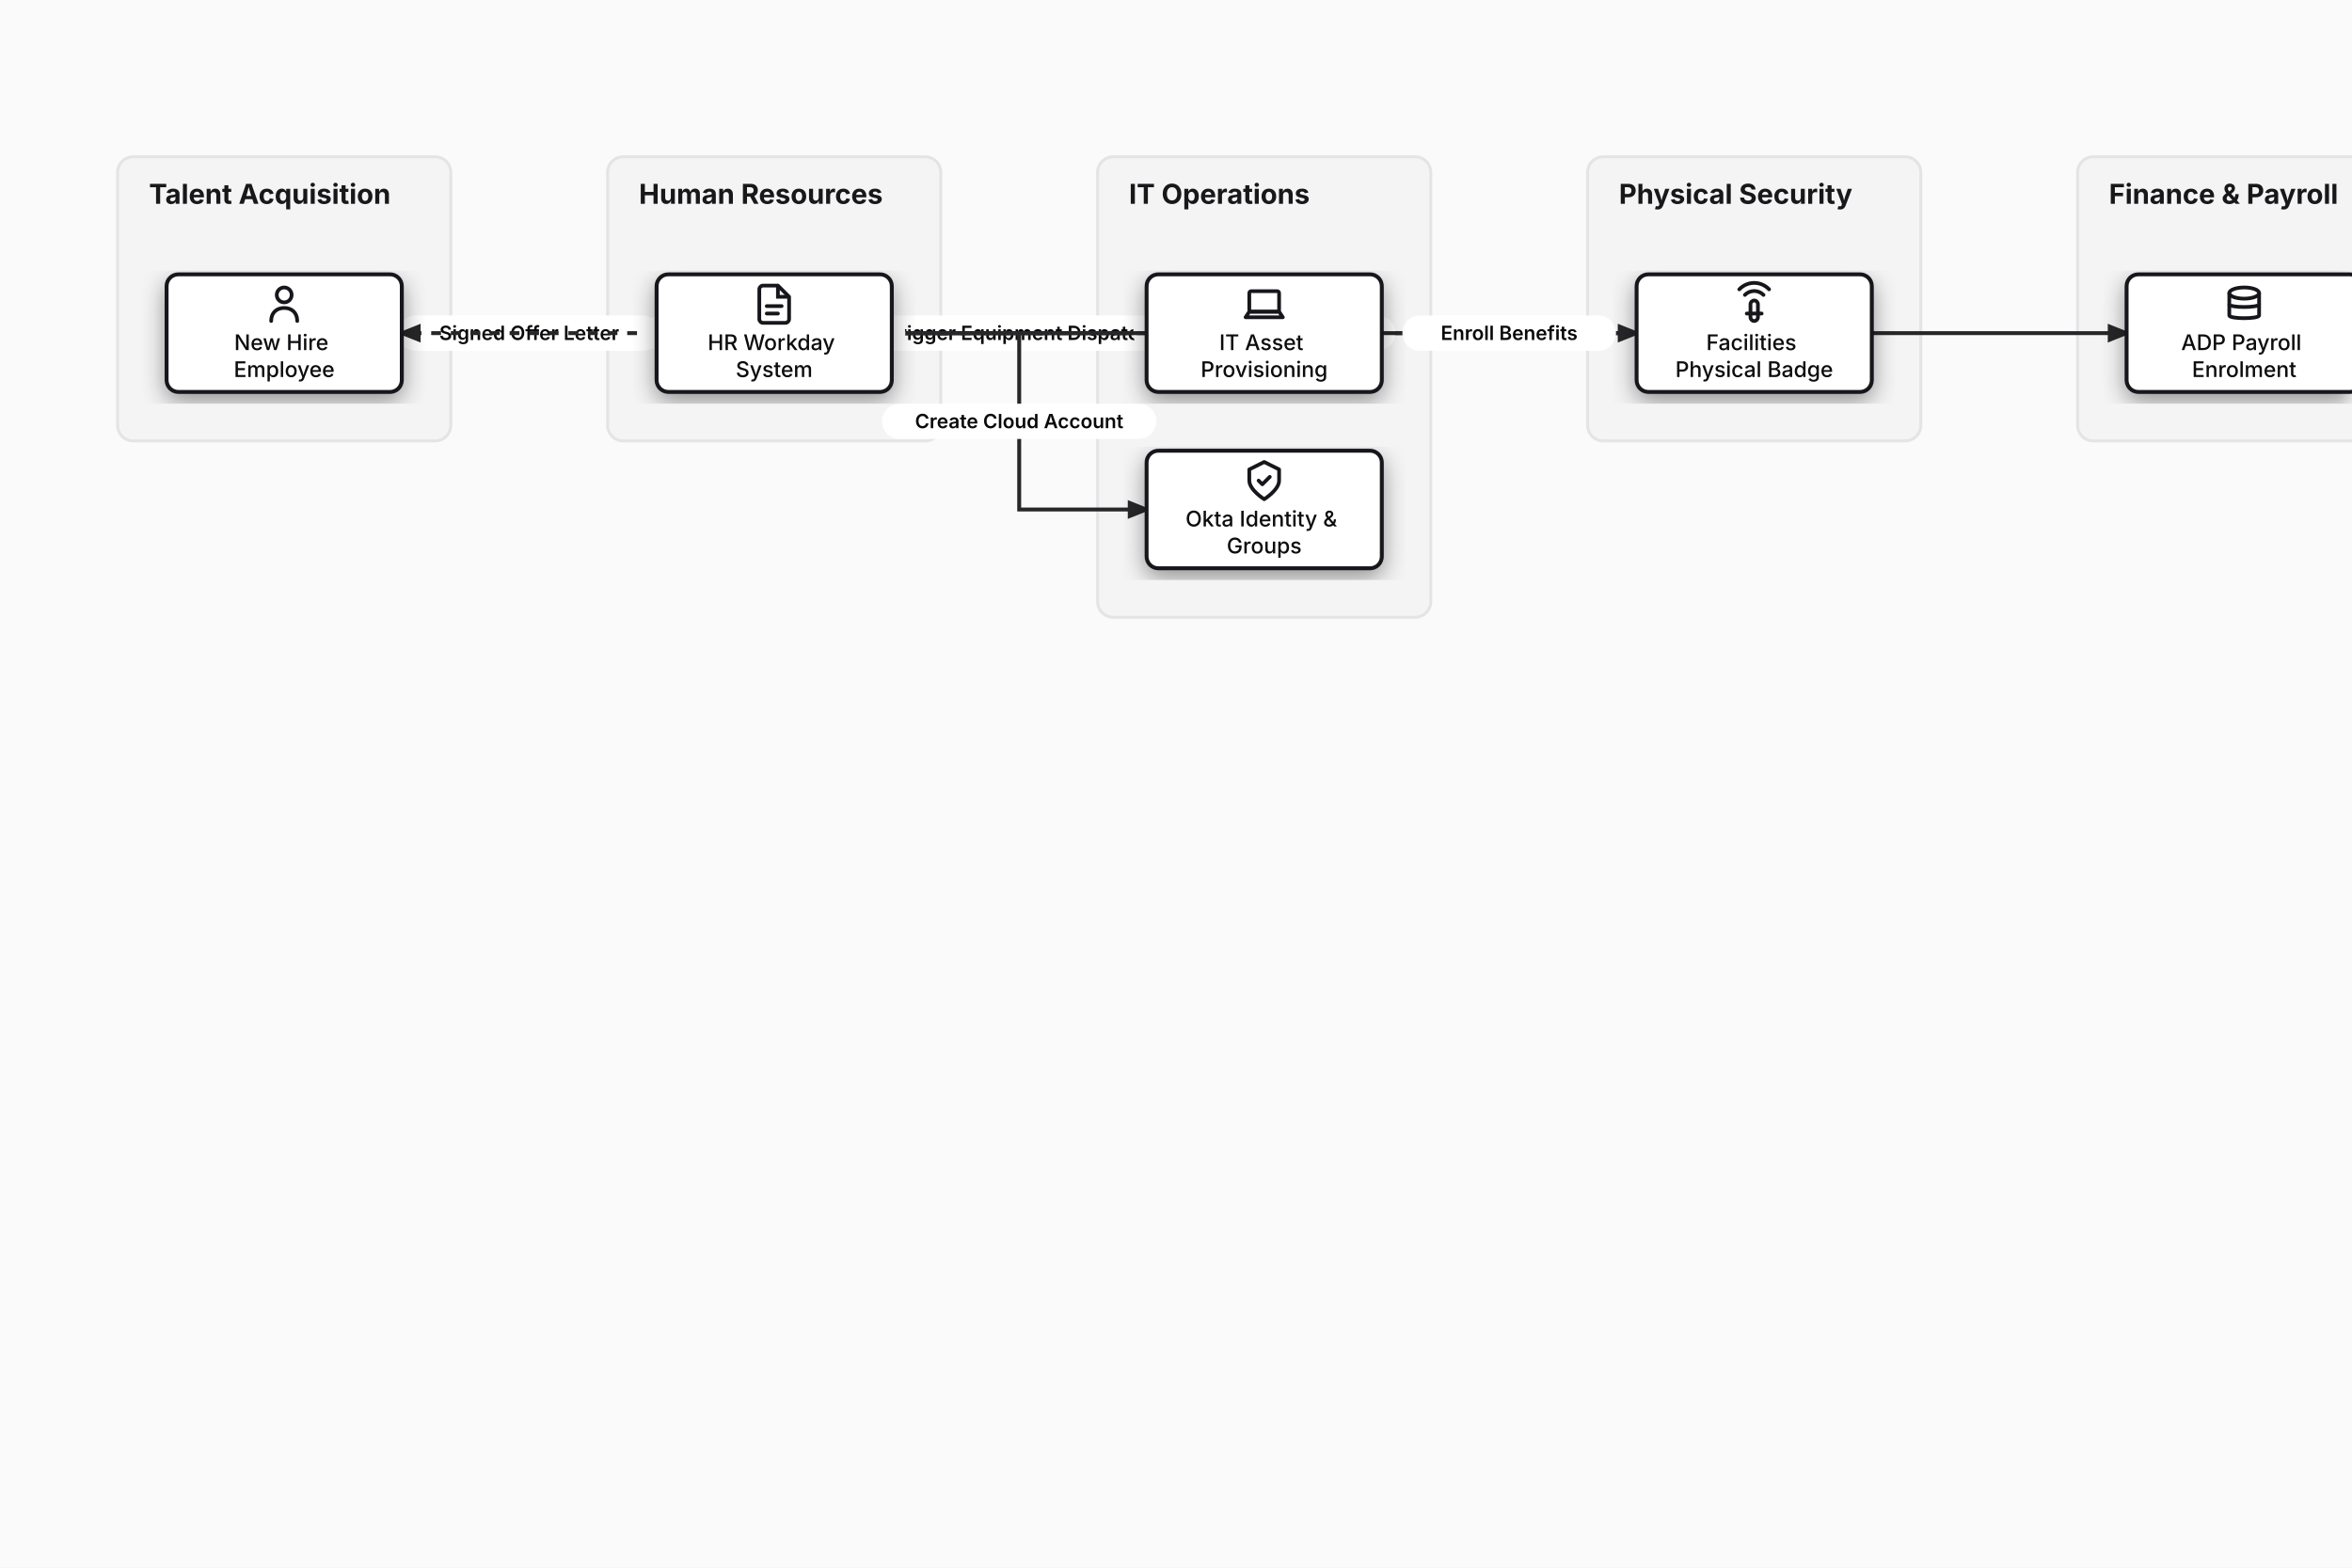
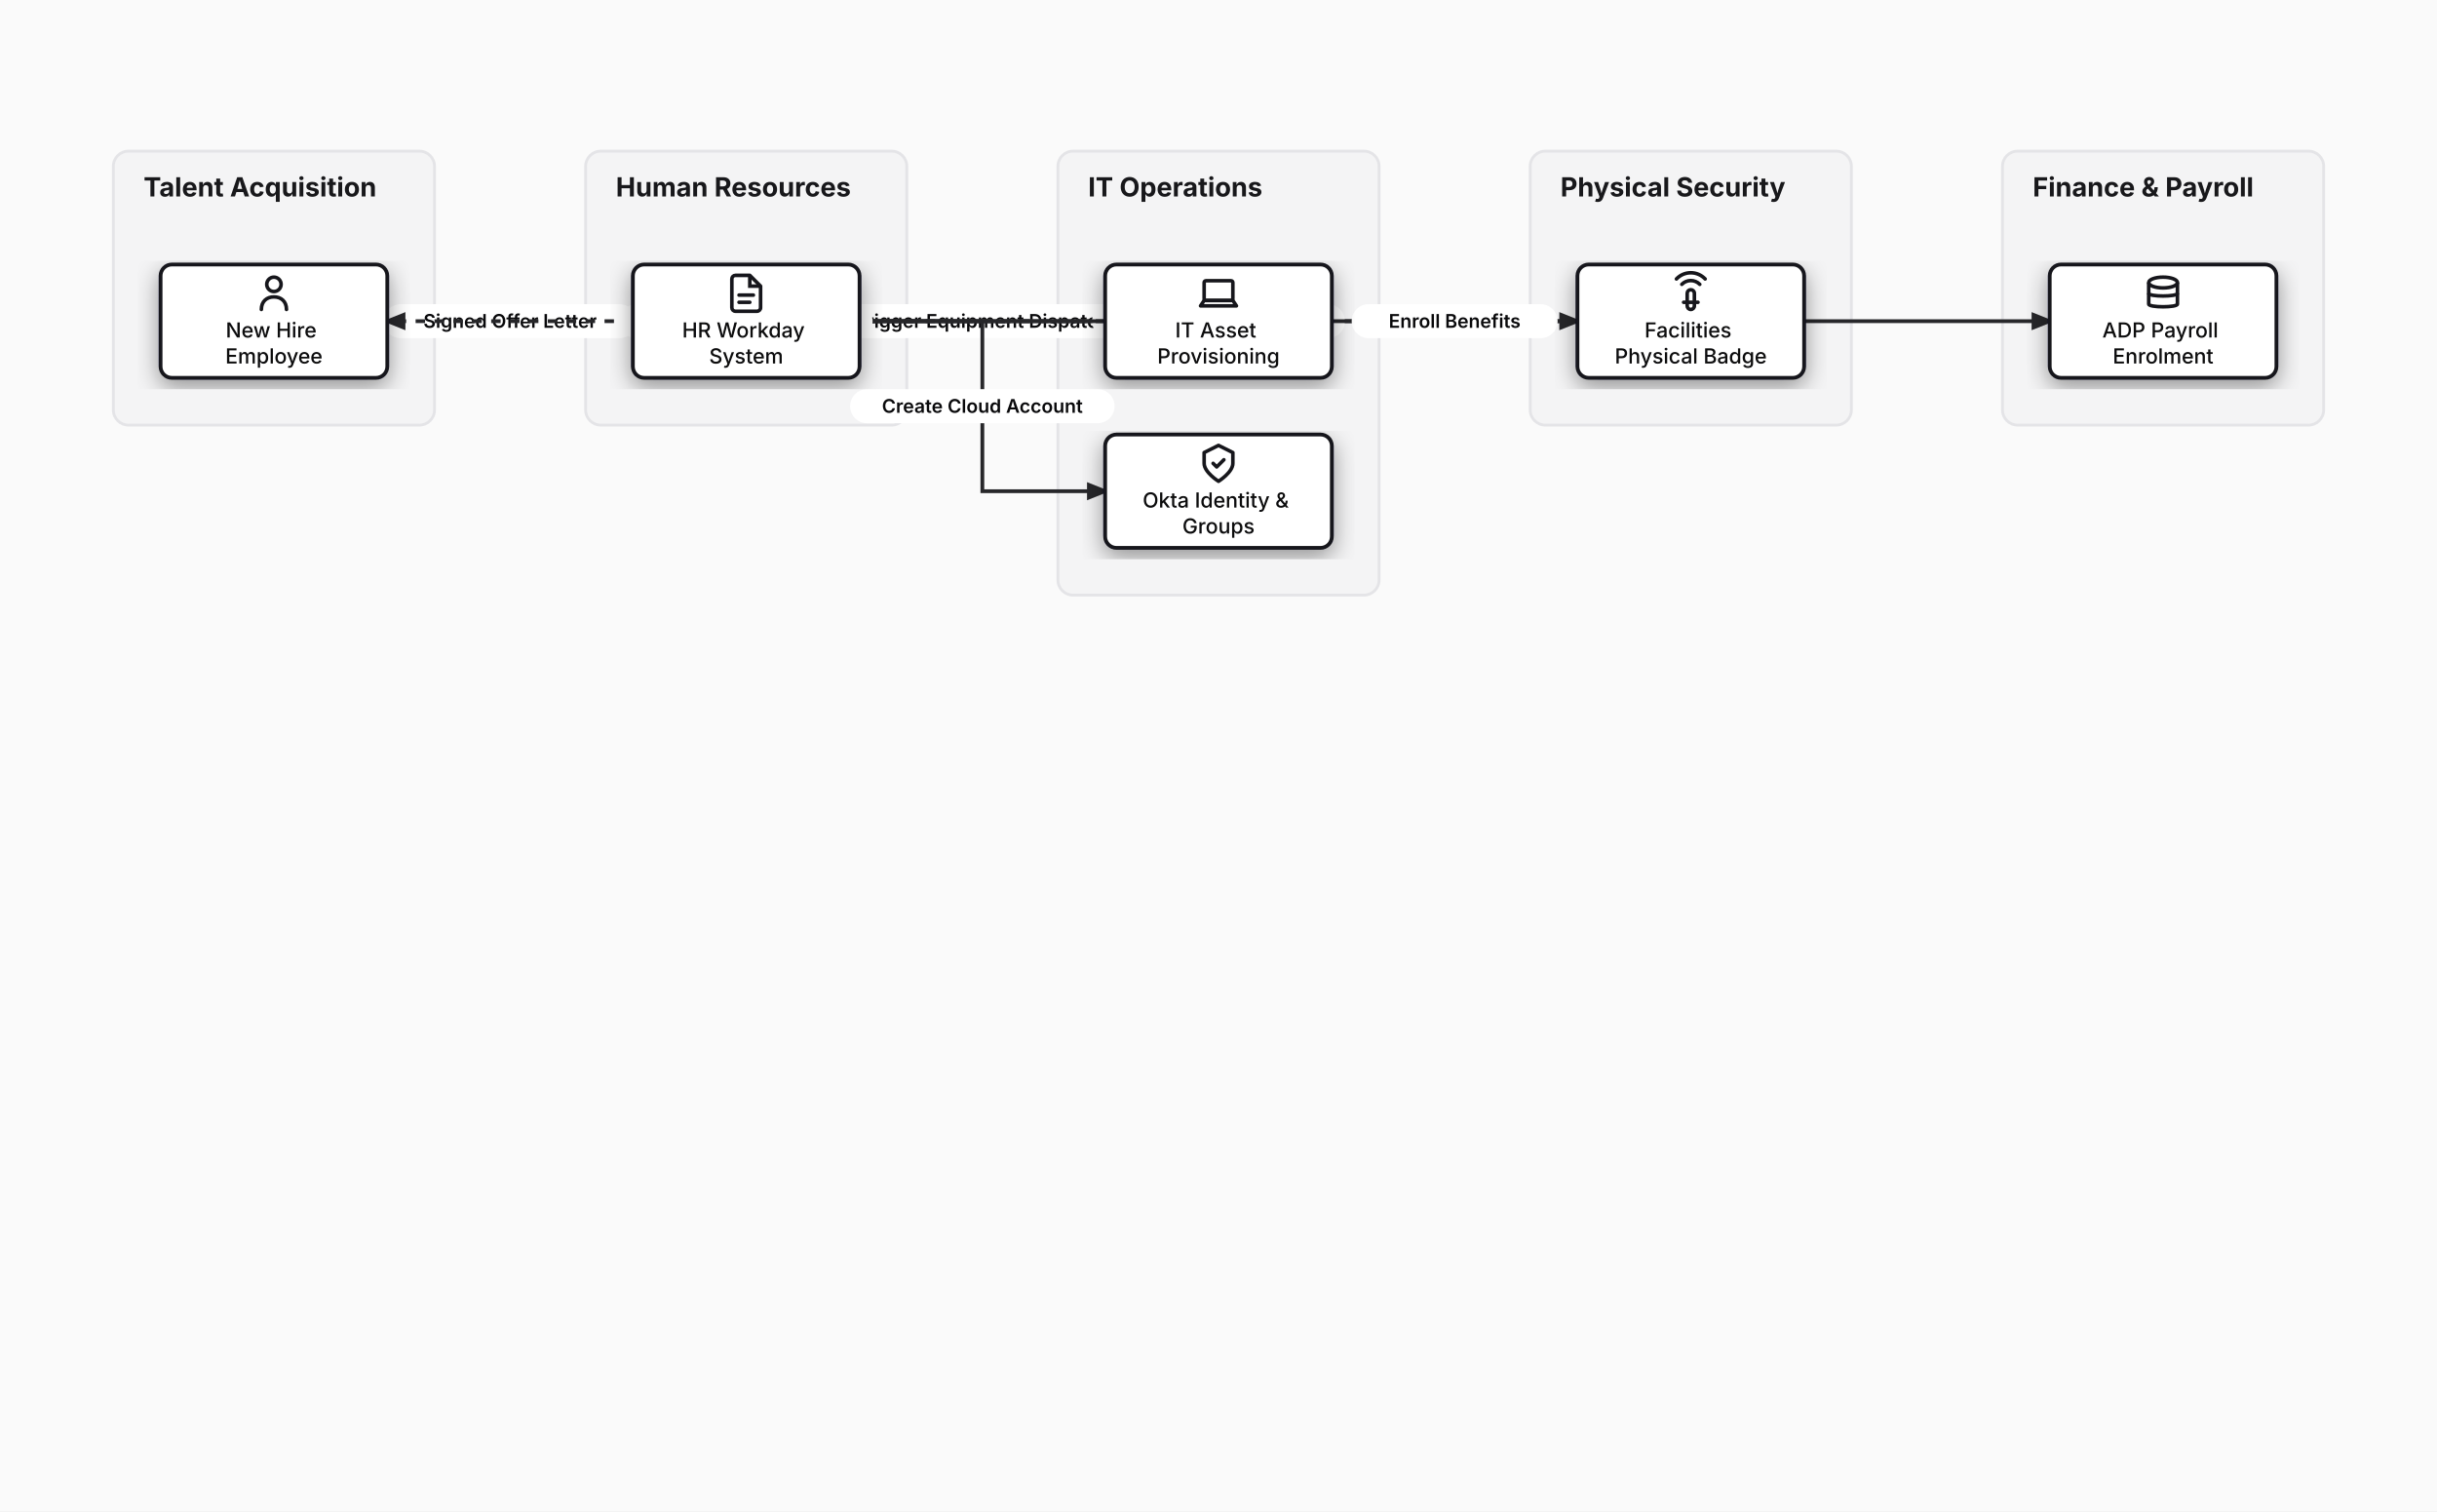
- <svg xmlns="http://www.w3.org/2000/svg" viewBox="0 0 1200 800" width="1200" height="800">
+ <svg xmlns="http://www.w3.org/2000/svg" viewBox="0 0 1290 800" width="1290" height="800">
  <defs>
    <marker id="arrow" viewBox="0 0 10 10" refX="8" refY="5" markerWidth="6" markerHeight="6" orient="auto-start-reverse">
      <path d="M 0 1 L 10 5 L 0 9 z" fill="#18181B" />
    </marker>
    <marker id="arrow-tail" viewBox="0 0 10 10" refX="2" refY="5" markerWidth="6" markerHeight="6" orient="auto">
      <path d="M 10 1 L 0 5 L 10 9 z" fill="#18181B" />
    </marker>
    <marker id="arrow-27272A" viewBox="0 0 10 10" refX="8" refY="5" markerWidth="6" markerHeight="6" orient="auto-start-reverse">
      <path d="M 0 1 L 10 5 L 0 9 z" fill="#27272A" />
    </marker>
    <marker id="arrow-27272A-tail" viewBox="0 0 10 10" refX="2" refY="5" markerWidth="6" markerHeight="6" orient="auto">
      <path d="M 10 1 L 0 5 L 10 9 z" fill="#27272A" />
    </marker>
    <filter id="shadow" x="-10%" y="-10%" width="120%" height="120%">
      <feDropShadow dx="0" dy="4" stdDeviation="6" flood-color="#000000" flood-opacity="0.4" />
    </filter>
  </defs>
  <rect width="100%" height="100%" fill="#FAFAFA" />
  <g id="group_1">
    <rect x="60.0" y="80.0" width="170.0" height="145.0" rx="8" fill="#F4F4F5" stroke="#E4E4E7" stroke-width="1.5" />
    <text x="76.0" y="104.0" fill="#18181B" font-family="Inter, -apple-system, BlinkMacSystemFont, 'Segoe UI', Roboto, sans-serif" font-size="14" font-weight="bold">Talent Acquisition</text>
  </g>
  <g id="group_2">
    <rect x="310.0" y="80.0" width="170.0" height="145.0" rx="8" fill="#F4F4F5" stroke="#E4E4E7" stroke-width="1.5" />
    <text x="326.0" y="104.0" fill="#18181B" font-family="Inter, -apple-system, BlinkMacSystemFont, 'Segoe UI', Roboto, sans-serif" font-size="14" font-weight="bold">Human Resources</text>
  </g>
  <g id="group_3">
    <rect x="560.0" y="80.0" width="170.0" height="235.0" rx="8" fill="#F4F4F5" stroke="#E4E4E7" stroke-width="1.5" />
    <text x="576.0" y="104.0" fill="#18181B" font-family="Inter, -apple-system, BlinkMacSystemFont, 'Segoe UI', Roboto, sans-serif" font-size="14" font-weight="bold">IT Operations</text>
  </g>
  <g id="group_4">
    <rect x="810.0" y="80.0" width="170.0" height="145.0" rx="8" fill="#F4F4F5" stroke="#E4E4E7" stroke-width="1.5" />
    <text x="826.0" y="104.0" fill="#18181B" font-family="Inter, -apple-system, BlinkMacSystemFont, 'Segoe UI', Roboto, sans-serif" font-size="14" font-weight="bold">Physical Security</text>
  </g>
  <g id="group_5">
    <rect x="1060.0" y="80.0" width="170.0" height="145.0" rx="8" fill="#F4F4F5" stroke="#E4E4E7" stroke-width="1.5" />
    <text x="1076.0" y="104.0" fill="#18181B" font-family="Inter, -apple-system, BlinkMacSystemFont, 'Segoe UI', Roboto, sans-serif" font-size="14" font-weight="bold">Finance &amp; Payroll</text>
  </g>
  <path d="M 205.0 170.0 L 335.0 170.0" fill="none" stroke="#27272A" stroke-width="2" marker-end="url(#arrow-27272A)" />
  <g class="badge">
    <rect x="203.1" y="161.0" width="133.8" height="18.0" rx="9.0" fill="#FFFFFF" />
    <text x="270.0" y="173.5" fill="#09090B" font-size="10.0" font-family="Inter, -apple-system, BlinkMacSystemFont, 'Segoe UI', Roboto, sans-serif" font-weight="600" text-anchor="middle">Signed Offer Letter</text>
  </g>
  <path d="M 455.0 170.0 L 585.0 170.0" fill="none" stroke="#27272A" stroke-width="2" marker-end="url(#arrow-27272A)" />
  <g class="badge">
    <rect x="431.4" y="161.0" width="177.2" height="18.0" rx="9.0" fill="#FFFFFF" />
    <text x="520.0" y="173.5" fill="#09090B" font-size="10.0" font-family="Inter, -apple-system, BlinkMacSystemFont, 'Segoe UI', Roboto, sans-serif" font-weight="600" text-anchor="middle">Trigger Equipment Dispatch</text>
  </g>
  <path d="M 455.0 170.0 L 520.0 170.0 L 520.0 260.0 L 585.0 260.0" fill="none" stroke="#27272A" stroke-width="2" marker-end="url(#arrow-27272A)" />
  <g class="badge">
    <rect x="450.0" y="206.0" width="140.0" height="18.0" rx="9.0" fill="#FFFFFF" />
    <text x="520.0" y="218.5" fill="#09090B" font-size="10.0" font-family="Inter, -apple-system, BlinkMacSystemFont, 'Segoe UI', Roboto, sans-serif" font-weight="600" text-anchor="middle">Create Cloud Account</text>
  </g>
  <path d="M 455.0 170.0 L 835.0 170.0" fill="none" stroke="#27272A" stroke-width="2" marker-end="url(#arrow-27272A)" />
  <g class="badge">
    <rect x="578.1" y="161.0" width="133.8" height="18.0" rx="9.0" fill="#FFFFFF" />
    <text x="645.0" y="173.5" fill="#09090B" font-size="10.0" font-family="Inter, -apple-system, BlinkMacSystemFont, 'Segoe UI', Roboto, sans-serif" font-weight="600" text-anchor="middle">Issue Security Card</text>
  </g>
  <path d="M 455.0 170.0 L 1085.0 170.0" fill="none" stroke="#27272A" stroke-width="2" marker-end="url(#arrow-27272A)" />
  <g class="badge">
    <rect x="715.5" y="161.0" width="109.0" height="18.0" rx="9.0" fill="#FFFFFF" />
    <text x="770.0" y="173.5" fill="#09090B" font-size="10.0" font-family="Inter, -apple-system, BlinkMacSystemFont, 'Segoe UI', Roboto, sans-serif" font-weight="600" text-anchor="middle">Enroll Benefits</text>
  </g>
  <path d="M 585.0 170.0 L 205.0 170.0" fill="none" stroke="#27272A" stroke-width="2" stroke-dasharray="5,5" marker-end="url(#arrow-27272A)" />
  <g class="badge">
    <rect x="328.1" y="161.0" width="133.8" height="18.0" rx="9.0" fill="#FFFFFF" />
    <text x="395.0" y="173.5" fill="#09090B" font-size="10.0" font-family="Inter, -apple-system, BlinkMacSystemFont, 'Segoe UI', Roboto, sans-serif" font-weight="600" text-anchor="middle">Deliver Workstation</text>
  </g>
  <g id="candidate" filter="url(#shadow)">
    <rect x="85.0" y="140.0" width="120.0" height="60.0" rx="6.0" fill="#FFFFFF" stroke="#18181B" stroke-width="2.0" />
    <g class="icon icon-user" transform="translate(133.6, 143.85) scale(0.95)">
      <circle cx="12" cy="7" r="4" fill="none" stroke="#18181B" stroke-width="2.0" />
      <path d="M 5 21 C 5 16.5 8 14 12 14 C 16 14 19 16.5 19 21" fill="none" stroke="#18181B" stroke-width="2.0" stroke-linecap="round" />
    </g>
    <text x="145.0" y="178.65" text-anchor="middle" fill="#09090B" font-family="Inter, -apple-system, BlinkMacSystemFont, 'Segoe UI', Roboto, sans-serif" font-size="11.0" font-weight="500">
      <tspan x="145.0" dy="0">New Hire</tspan>
      <tspan x="145.0" dy="13.75">Employee</tspan>
    </text>
  </g>
  <g id="hr_intake" filter="url(#shadow)">
    <rect x="335.0" y="140.0" width="120.0" height="60.0" rx="6.0" fill="#FFFFFF" stroke="#18181B" stroke-width="2.0" />
    <g class="icon icon-document" transform="translate(383.6, 143.85) scale(0.95)">
      <path d="M 14 2 H 6 A 2 2 0 0 0 4 4 V 20 A 2 2 0 0 0 6 22 H 18 A 2 2 0 0 0 20 20 V 8 Z" fill="none" stroke="#18181B" stroke-width="2.0" stroke-linejoin="round" />
      <polyline points="14,2 14,8 20,8" fill="none" stroke="#18181B" stroke-width="2.0" />
      <line x1="8" y1="13" x2="16" y2="13" stroke="#18181B" stroke-width="2.0" stroke-linecap="round" />
      <line x1="8" y1="17" x2="14" y2="17" stroke="#18181B" stroke-width="2.0" stroke-linecap="round" />
    </g>
    <text x="395.0" y="178.65" text-anchor="middle" fill="#09090B" font-family="Inter, -apple-system, BlinkMacSystemFont, 'Segoe UI', Roboto, sans-serif" font-size="11.0" font-weight="500">
      <tspan x="395.0" dy="0">HR Workday</tspan>
      <tspan x="395.0" dy="13.75">System</tspan>
    </text>
  </g>
  <g id="it_provision" filter="url(#shadow)">
    <rect x="585.0" y="140.0" width="120.0" height="60.0" rx="6.0" fill="#FFFFFF" stroke="#18181B" stroke-width="2.0" />
    <g class="icon icon-laptop" transform="translate(633.6, 143.85) scale(0.95)">
      <rect x="4" y="5" width="16" height="11" rx="1" fill="none" stroke="#18181B" stroke-width="2.0" />
      <path d="M 2 19 H 22 L 20 16 H 4 Z" fill="none" stroke="#18181B" stroke-width="2.0" stroke-linejoin="round" />
    </g>
    <text x="645.0" y="178.65" text-anchor="middle" fill="#09090B" font-family="Inter, -apple-system, BlinkMacSystemFont, 'Segoe UI', Roboto, sans-serif" font-size="11.0" font-weight="500">
      <tspan x="645.0" dy="0">IT Asset</tspan>
      <tspan x="645.0" dy="13.75">Provisioning</tspan>
    </text>
  </g>
  <g id="iam_setup" filter="url(#shadow)">
    <rect x="585.0" y="230.0" width="120.0" height="60.0" rx="6.0" fill="#FFFFFF" stroke="#18181B" stroke-width="2.0" />
    <g class="icon icon-shield" transform="translate(633.6, 233.85) scale(0.95)">
      <path d="M 12 2 L 20 6 V 12 C 20 17 12 22 12 22 C 12 22 4 17 4 12 V 6 Z" fill="none" stroke="#18181B" stroke-width="2.0" stroke-linejoin="round" />
      <polyline points="9,12 11,14 15,10" fill="none" stroke="#18181B" stroke-width="2.0" stroke-linecap="round" stroke-linejoin="round" />
    </g>
    <text x="645.0" y="268.65" text-anchor="middle" fill="#09090B" font-family="Inter, -apple-system, BlinkMacSystemFont, 'Segoe UI', Roboto, sans-serif" font-size="11.0" font-weight="500">
      <tspan x="645.0" dy="0">Okta Identity &amp;</tspan>
      <tspan x="645.0" dy="13.75">Groups</tspan>
    </text>
  </g>
  <g id="badge_access" filter="url(#shadow)">
    <rect x="835.0" y="140.0" width="120.0" height="60.0" rx="6.0" fill="#FFFFFF" stroke="#18181B" stroke-width="2.0" />
    <g class="icon icon-sensor" transform="translate(883.6, 143.85) scale(0.95)">
      <path d="M 4 4 A 11 11 0 0 1 20 4" fill="none" stroke="#18181B" stroke-width="2.0" stroke-linecap="round" />
      <path d="M 7 7 A 7 7 0 0 1 17 7" fill="none" stroke="#18181B" stroke-width="2.0" stroke-linecap="round" />
      <rect x="10" y="10" width="4" height="11" rx="2" fill="none" stroke="#18181B" stroke-width="2.0" />
      <line x1="8" y1="17" x2="16" y2="17" stroke="#18181B" stroke-width="2.0" stroke-linecap="round" />
    </g>
    <text x="895.0" y="178.65" text-anchor="middle" fill="#09090B" font-family="Inter, -apple-system, BlinkMacSystemFont, 'Segoe UI', Roboto, sans-serif" font-size="11.0" font-weight="500">
      <tspan x="895.0" dy="0">Facilities</tspan>
      <tspan x="895.0" dy="13.75">Physical Badge</tspan>
    </text>
  </g>
  <g id="payroll" filter="url(#shadow)">
    <rect x="1085.0" y="140.0" width="120.0" height="60.0" rx="6.0" fill="#FFFFFF" stroke="#18181B" stroke-width="2.0" />
    <g class="icon icon-storage" transform="translate(1133.6, 143.85) scale(0.95)">
      <ellipse cx="12" cy="6" rx="8" ry="3" fill="none" stroke="#18181B" stroke-width="2.0" />
      <path d="M 4 6 V 18 C 4 20 20 20 20 18 V 6" fill="none" stroke="#18181B" stroke-width="2.0" />
      <path d="M 4 12 C 4 14 20 14 20 12" fill="none" stroke="#18181B" stroke-width="2.0" />
    </g>
    <text x="1145.0" y="178.65" text-anchor="middle" fill="#09090B" font-family="Inter, -apple-system, BlinkMacSystemFont, 'Segoe UI', Roboto, sans-serif" font-size="11.0" font-weight="500">
      <tspan x="1145.0" dy="0">ADP Payroll</tspan>
      <tspan x="1145.0" dy="13.75">Enrolment</tspan>
    </text>
  </g>
</svg>
